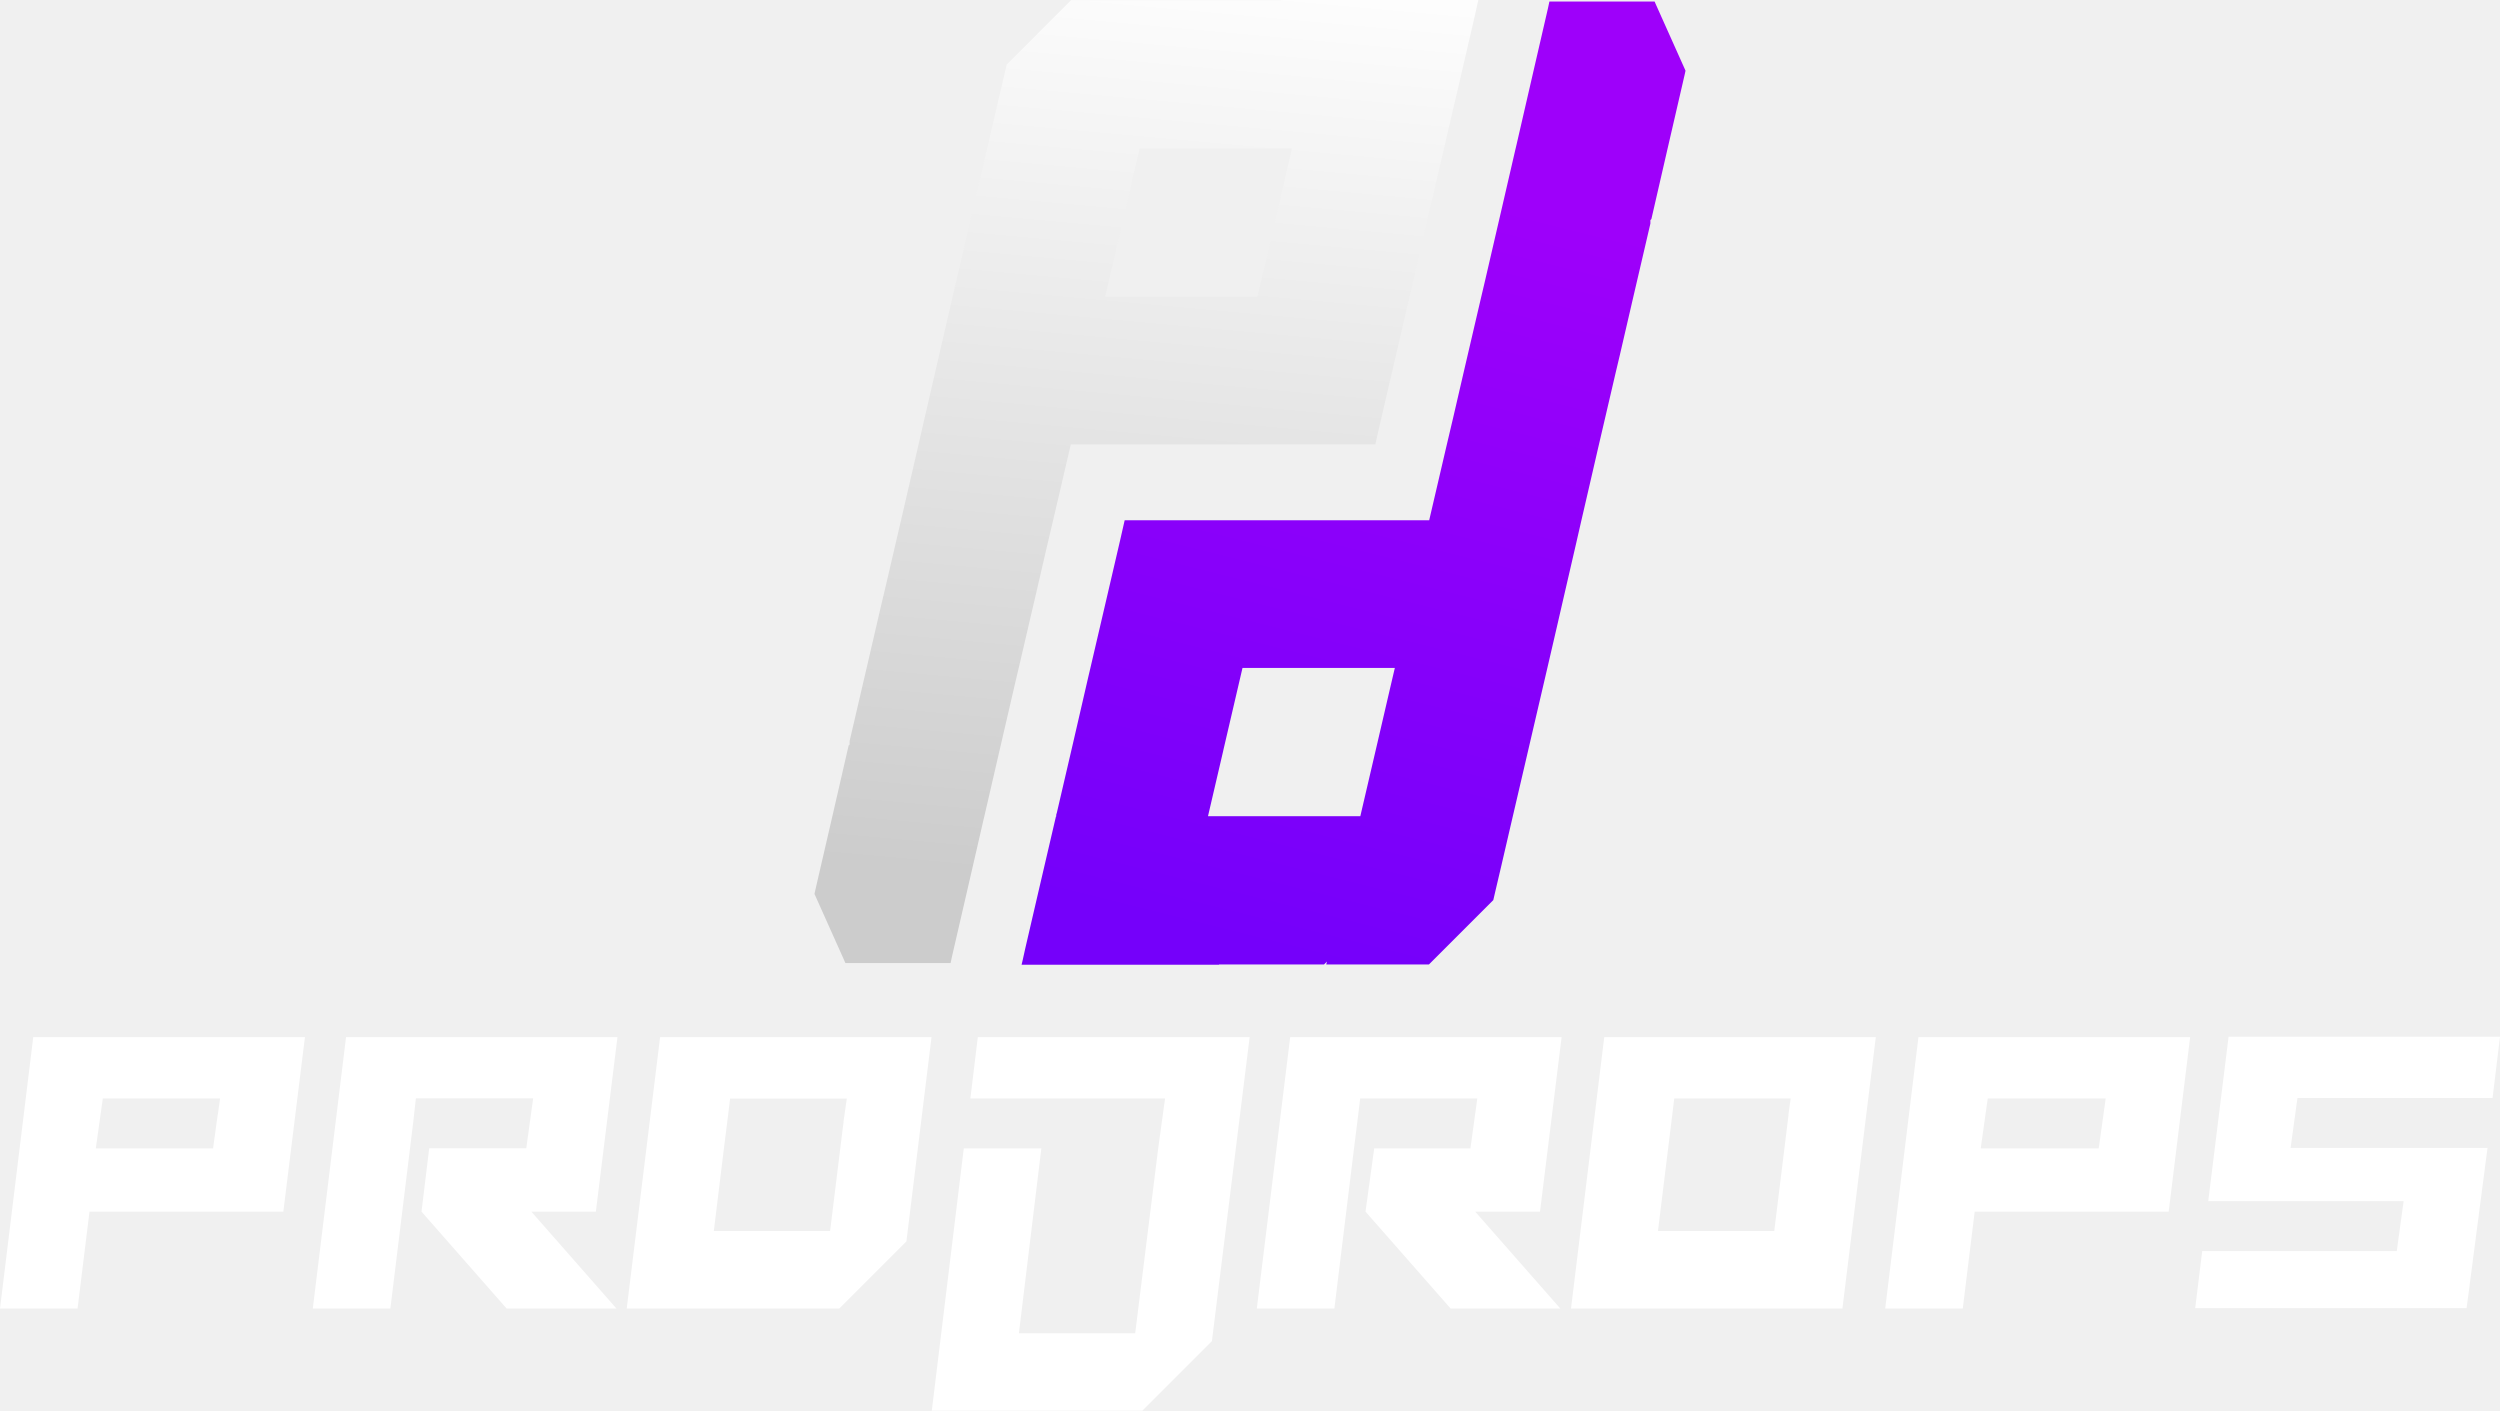
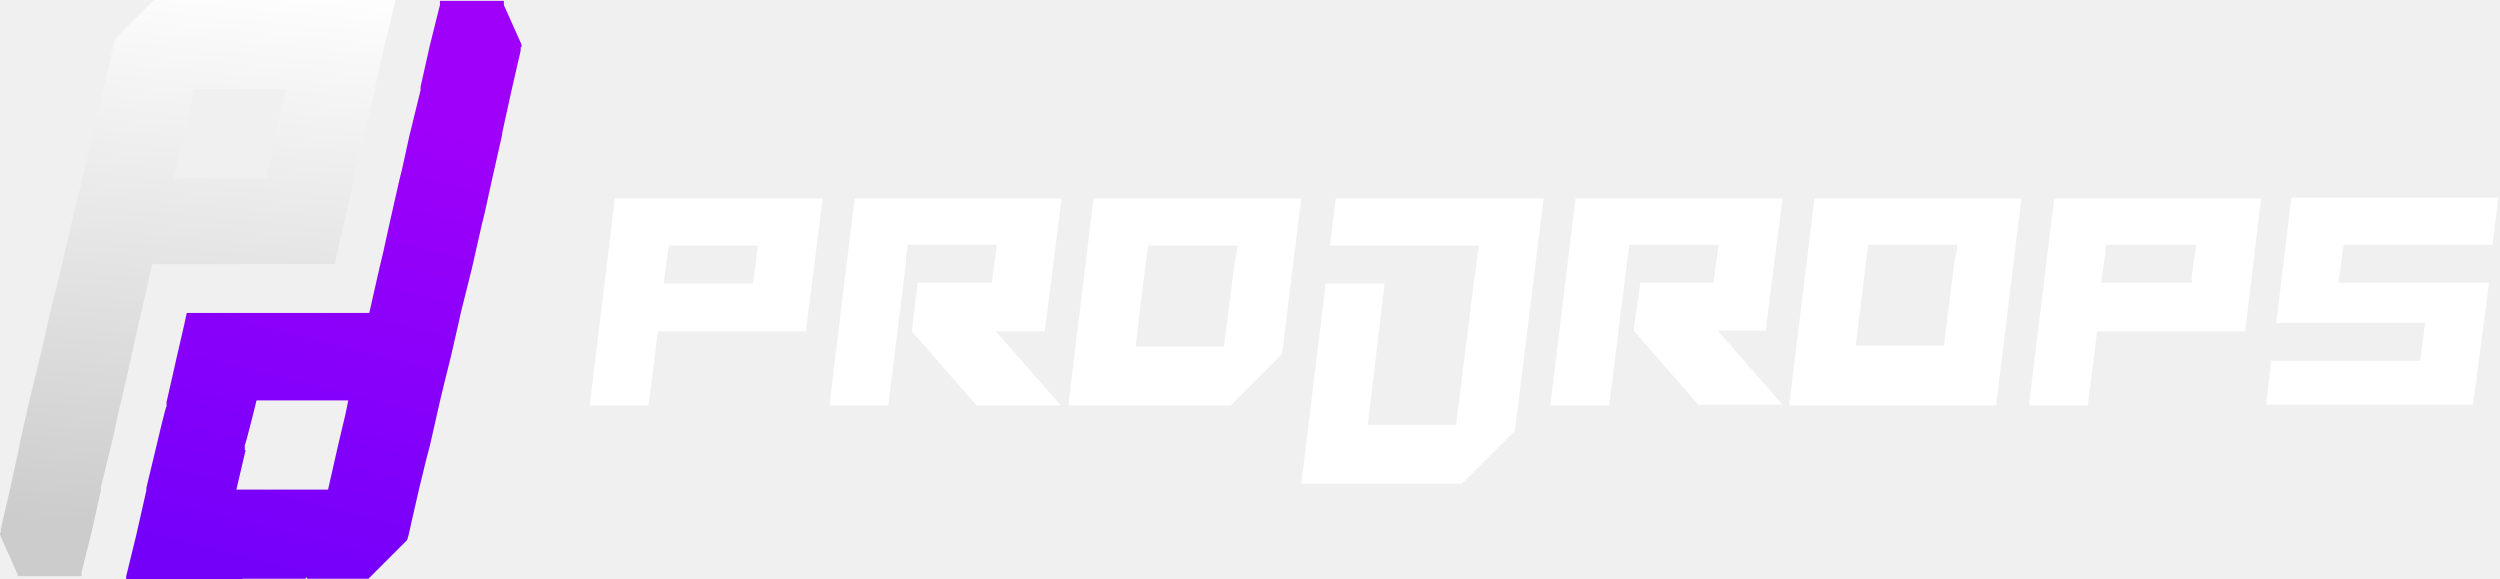
- <svg xmlns="http://www.w3.org/2000/svg" data-bbox="0 -0.01 178.23 100.58" viewBox="0 0 178.23 100.57" data-type="ugc">
+ <svg xmlns="http://www.w3.org/2000/svg" id="Layer_1" version="1.1" viewBox="0 0 297.2 68.8">
+   <defs>
+     <style>
+       .st0 {
+         fill: url(#linear-gradient1);
+       }
+ 
+       .st1 {
+         fill: url(#linear-gradient);
+       }
+ 
+       .st2 {
+         fill: #fff;
+       }
+     </style>
+     <linearGradient id="linear-gradient" x1="31.1" y1="1083.2" x2="44.6" y2="1029.2" gradientTransform="translate(0 -1015.8)" gradientUnits="userSpaceOnUse">
+       <stop offset="0" stop-color="#7500fa" />
+       <stop offset="1" stop-color="#9e00fa" />
+     </linearGradient>
+     <linearGradient id="linear-gradient1" x1="26.9" y1="1012" x2="20.8" y2="1079" gradientTransform="translate(0 -1015.8)" gradientUnits="userSpaceOnUse">
+       <stop offset="0" stop-color="#fff" />
+       <stop offset="1" stop-color="#ccc" />
+     </linearGradient>
+   </defs>
+   <path class="st1" d="M28.8,68.8h7.5l.2-.2v.2c0,0,7.3,0,7.3,0l4.6-4.6.2-.7.4-1.8.8-3.5.9-3.7.4-1.5,1.2-5.3.7-2.9.6-2.4.8-3.5.4-1.8.5-2,.8-3.2,1.2-5.3.3-1.2.9-4.1,1.2-5.3v-.2h0c0,0,1.1-5,1.1-5l1.1-4.8v-.4c0,0,.1,0,.1,0v-.3c0,0,0,0,0,0l-2.1-4.7V.1h-7.6v.5c0,0-1.2,4.8-1.2,4.8l-1.1,4.9v.4c0,0-1,4.1-1,4.1l-.3,1.2-.9,4.1-.3,1.2-1.2,5.3-.7,3.2-.5,2.1-1.2,5.3h-21.7l-.3,1.4-.9,3.9-1.2,5.3v.5c-.1,0-1.2,4.7-1.2,4.7l-1.2,5v.2c0,0,0,.1,0,.1h0l-1.2,5.3-1,4.1-.2.8v.4c0,0,14,0,14,0h0ZM29.1,53.5v-.6c.1,0,1.4-5.3,1.4-5.3h10.9l-.3,1.5-.9,3.8-1.2,5.3h-10.9l1.1-4.7h0Z" />
+   <path class="st0" d="M33.3,0h-15l-4.6,4.6-.2.7-.4,1.8-.8,3.5-.9,3.7-.4,1.6-1.2,5.3-.7,2.9-.6,2.4-.8,3.5-.4,1.8-.5,2-.8,3.2-1.2,5.3-.3,1.2-1,4.1-1.2,5.3v.2h0c0,0-1.1,5-1.1,5l-1.1,4.8v.4c0,0-.1,0-.1,0v.3c0,0,0,0,0,0l2.1,4.7v.2h7.6v-.5c0,0,1.2-4.8,1.2-4.8l1.1-4.9v-.4c0,0,1-4.1,1-4.1l.3-1.2.9-4.1.3-1.2,1.2-5.3.7-3.2.5-2.1,1.2-5.3h21.7l.3-1.4.9-3.9,1.2-5.3v-.5c.1,0,1.2-4.7,1.2-4.7l1.2-5v-.2c0,0,0-.1,0-.1h0l1.2-5.3,1-4.1.2-.8v-.4c0,0-14,0-14,0h0ZM33,15.3v.6c-.1,0-1.4,5.3-1.4,5.3h-10.9l.3-1.5.9-3.8,1.2-5.3h10.9l-1.1,4.7h0Z" />
  <g>
-     <defs>
-       <linearGradient gradientUnits="userSpaceOnUse" gradientTransform="matrix(1 0 0 -1 0 -503.83)" y2="-517.21" x2="102.63" y1="-571.19" x1="89.14" id="315e87a7-fc54-4363-bfbf-0637e17122d0">
-         <stop stop-color="#7500fa" offset="0" />
-         <stop stop-color="#9e00fa" offset="1" />
-       </linearGradient>
-       <linearGradient gradientUnits="userSpaceOnUse" gradientTransform="matrix(1 0 0 -1 0 -503.83)" y2="-566.99" x2="78.88" y1="-499.96" x1="84.98" id="067955f6-5eb7-4a17-925c-f6128c2b6814">
-         <stop stop-color="#ffffff" offset="0" />
-         <stop stop-color="#cccccc" offset="1" />
-       </linearGradient>
-     </defs>
-     <g>
-       <path d="M86.91 68.76h7.48l.21-.21-.05.21h7.32l4.59-4.59.16-.69.42-1.79.81-3.49.87-3.73.36-1.55 1.23-5.28.67-2.89.55-2.39.82-3.55.4-1.75.47-2.03.75-3.25 1.23-5.28.28-1.18.95-4.1 1.23-5.28v-.25l.07-.07 1.14-4.96 1.1-4.76.1-.44.02-.08.07-.32v-.03l-2.1-4.69-.1-.23h-7.5l-.1.47-1.11 4.81-1.13 4.91-.09.38-.94 4.07-.28 1.21-.94 4.06-.29 1.23-1.23 5.28-.74 3.2-.49 2.08-1.23 5.28H80.18l-.32 1.41-.9 3.87-1.23 5.28-.13.55-1.09 4.73-1.16 4.99-.05.17v.12h-.02l-1.23 5.28-.96 4.14-.17.77-.09.38H86.9Zm.3-15.26.14-.6 1.23-5.28h10.86l-.35 1.5-.88 3.79-1.23 5.28H86.12l1.09-4.68Z" fill="url(#315e87a7-fc54-4363-bfbf-0637e17122d0)" />
-       <path d="M91.32.01H76.36L71.77 4.6l-.16.69-.42 1.79-.81 3.49-.87 3.73-.36 1.55-1.23 5.28-.67 2.89-.55 2.39-.82 3.55-.4 1.75-.47 2.03-.75 3.25-1.23 5.28-.28 1.18-.95 4.1-1.23 5.28v.25l-.07.07-1.14 4.96-1.1 4.76-.1.44-.02.08-.07.32v.03l2.1 4.69.1.23h7.5l.1-.47 1.11-4.81 1.13-4.91.09-.38.94-4.07.28-1.21.94-4.06.29-1.23 1.23-5.28.74-3.2.49-2.08 1.23-5.28h21.71l.32-1.41.9-3.87 1.23-5.28.13-.55 1.09-4.73 1.16-4.99.05-.17v-.12h.02l1.23-5.28.96-4.14.17-.77.09-.38H91.33Zm-.3 15.26-.14.6-1.23 5.28H78.79l.35-1.5.88-3.79 1.23-5.28h10.86l-1.09 4.68Z" fill="url(#067955f6-5eb7-4a17-925c-f6128c2b6814)" />
-       <path d="M2.37 73.94 0 93.29h5.53l.85-6.91H20.2l1.54-12.44zm13.15 5.53-.03.22-.3 2.18H6.83l.5-3.56h8.36l-.16 1.16Z" fill="#ffffff" />
-       <path d="m42.48 86.38 1.54-12.44H24.67L22.3 93.29h5.53l1.64-13.37.05-.46.13-1.16h8.36l-.49 3.56H30.6l-.55 4.52 6.07 6.91h7.83l-6.07-6.91h4.61Z" fill="#ffffff" />
-       <path d="m47.06 73.94-2.38 19.35h15.15l4.79-4.79 1.79-14.56zm13.08 6.05-.05.38-.91 7.39h-8.29l.72-5.89.3-2.39.14-1.16h8.32L60.13 80Z" fill="#ffffff" />
-       <path d="m69.71 73.94-.53 4.37h13.88l-.49 3.56-1.64 13.18h-8.29l1.6-13.18h-5.53l-2.28 18.7h15.01l4.96-4.96 2.69-21.67H69.73Z" fill="#ffffff" />
-       <path d="m109.79 86.38 1.54-12.44H91.98L89.6 93.29h5.53l1.4-11.42.3-2.4.14-1.16h8.35l-.49 3.56h-6.86l-.62 4.51 6.07 6.91h7.82l-6.07-6.91z" fill="#ffffff" />
-       <path d="M114.37 73.94 112 93.29h19.35l2.38-19.35h-19.35Zm13.14 5.53-1.02 8.29h-8.29l1.02-8.29.14-1.16h8.3l-.16 1.16z" fill="#ffffff" />
-       <path d="m136.77 73.94-2.37 19.35h5.53l.85-6.91h13.83l1.53-12.44h-19.35Zm12.9 7.59-.05.34h-8.41l.5-3.56h8.41z" fill="#ffffff" />
-       <path d="m177.7 78.28.53-4.37h-19.35l-1.45 11.72h13.93l-.49 3.56H157l-.5 4.07h19.35l1.49-11.42H163.3l.49-3.56h13.89Z" fill="#ffffff" />
-     </g>
+     <path class="st2" d="M73.1,23.6l-3,24.6h7l1.1-8.8h17.6l2-15.8h-24.7ZM89.9,30.6v.3s-.4,2.8-.4,2.8h-10.6l.6-4.5h10.6l-.2,1.5h0Z" />
+     <path class="st2" d="M124.2,39.4l2-15.8h-24.6l-3,24.6h7l2.1-17v-.6c0,0,.2-1.5.2-1.5h10.6l-.6,4.5h-8.8l-.7,5.8,7.7,8.8h10l-7.7-8.8h5.9,0Z" />
+     <path class="st2" d="M130,23.6l-3,24.6h19.3l6.1-6.1,2.3-18.5h-24.6ZM146.7,31.3v.5c0,0-1.2,9.4-1.2,9.4h-10.5l.9-7.5.4-3,.2-1.5h10.6l-.3,2.1h0Z" />
+     <path class="st2" d="M158.8,23.6l-.7,5.6h17.7l-.6,4.5-2.1,16.8h-10.5l2-16.8h-7l-2.9,23.8h19.1l6.3-6.3,3.4-27.6h-24.7Z" />
+     <path class="st2" d="M209.9,39.4l2-15.8h-24.6l-3,24.6h7l1.8-14.5.4-3.1.2-1.5h10.6l-.6,4.5h-8.7l-.8,5.7,7.7,8.8h10l-7.7-8.8h5.9Z" />
+     <path class="st2" d="M215.7,23.6l-3,24.6h24.6l3-24.6h-24.6ZM232.4,30.6l-1.3,10.5h-10.5l1.3-10.5.2-1.5h10.6l-.2,1.5h0Z" />
+     <path class="st2" d="M244.2,23.6l-3,24.6h7l1.1-8.8h17.6l1.9-15.8h-24.7ZM260.6,33.2v.4h-10.8l.6-4.5h10.7l-.6,4.1Z" />
+     <path class="st2" d="M296.3,29.1l.7-5.6h-24.6l-1.8,14.9h17.7l-.6,4.5h-17.7l-.6,5.2h24.6l1.9-14.5h-17.9l.6-4.5h17.7Z" />
  </g>
</svg>
